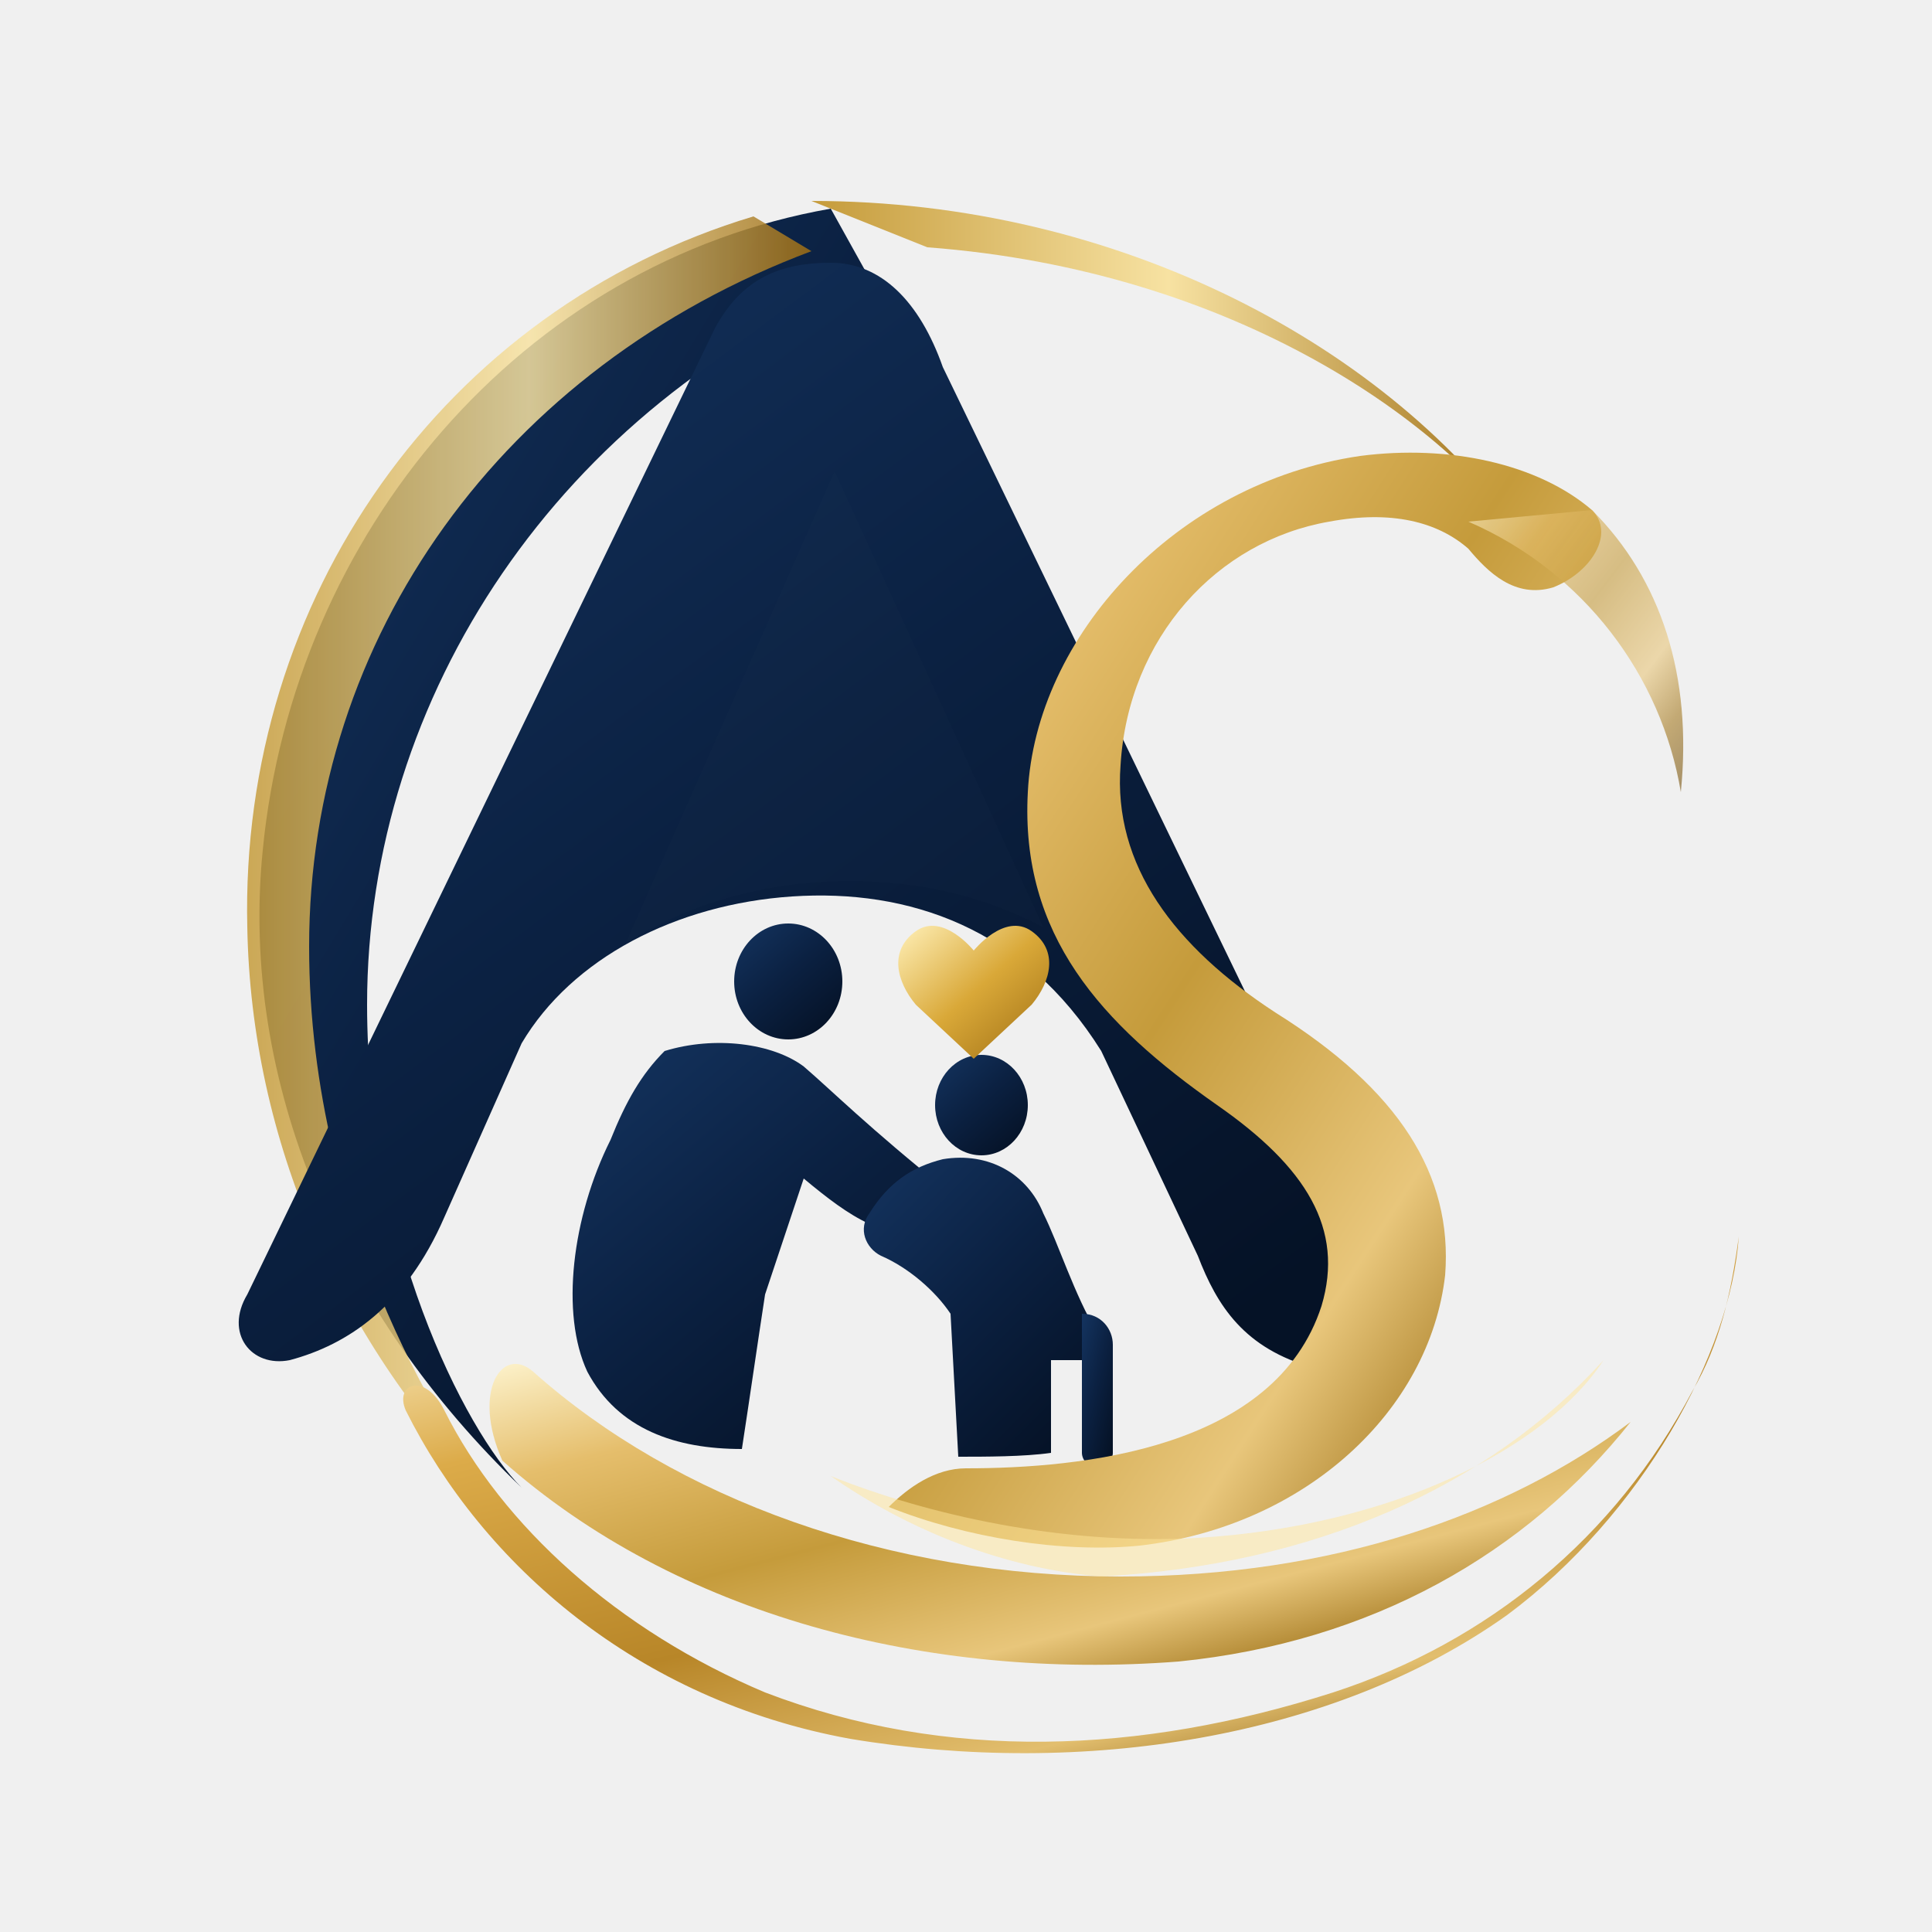
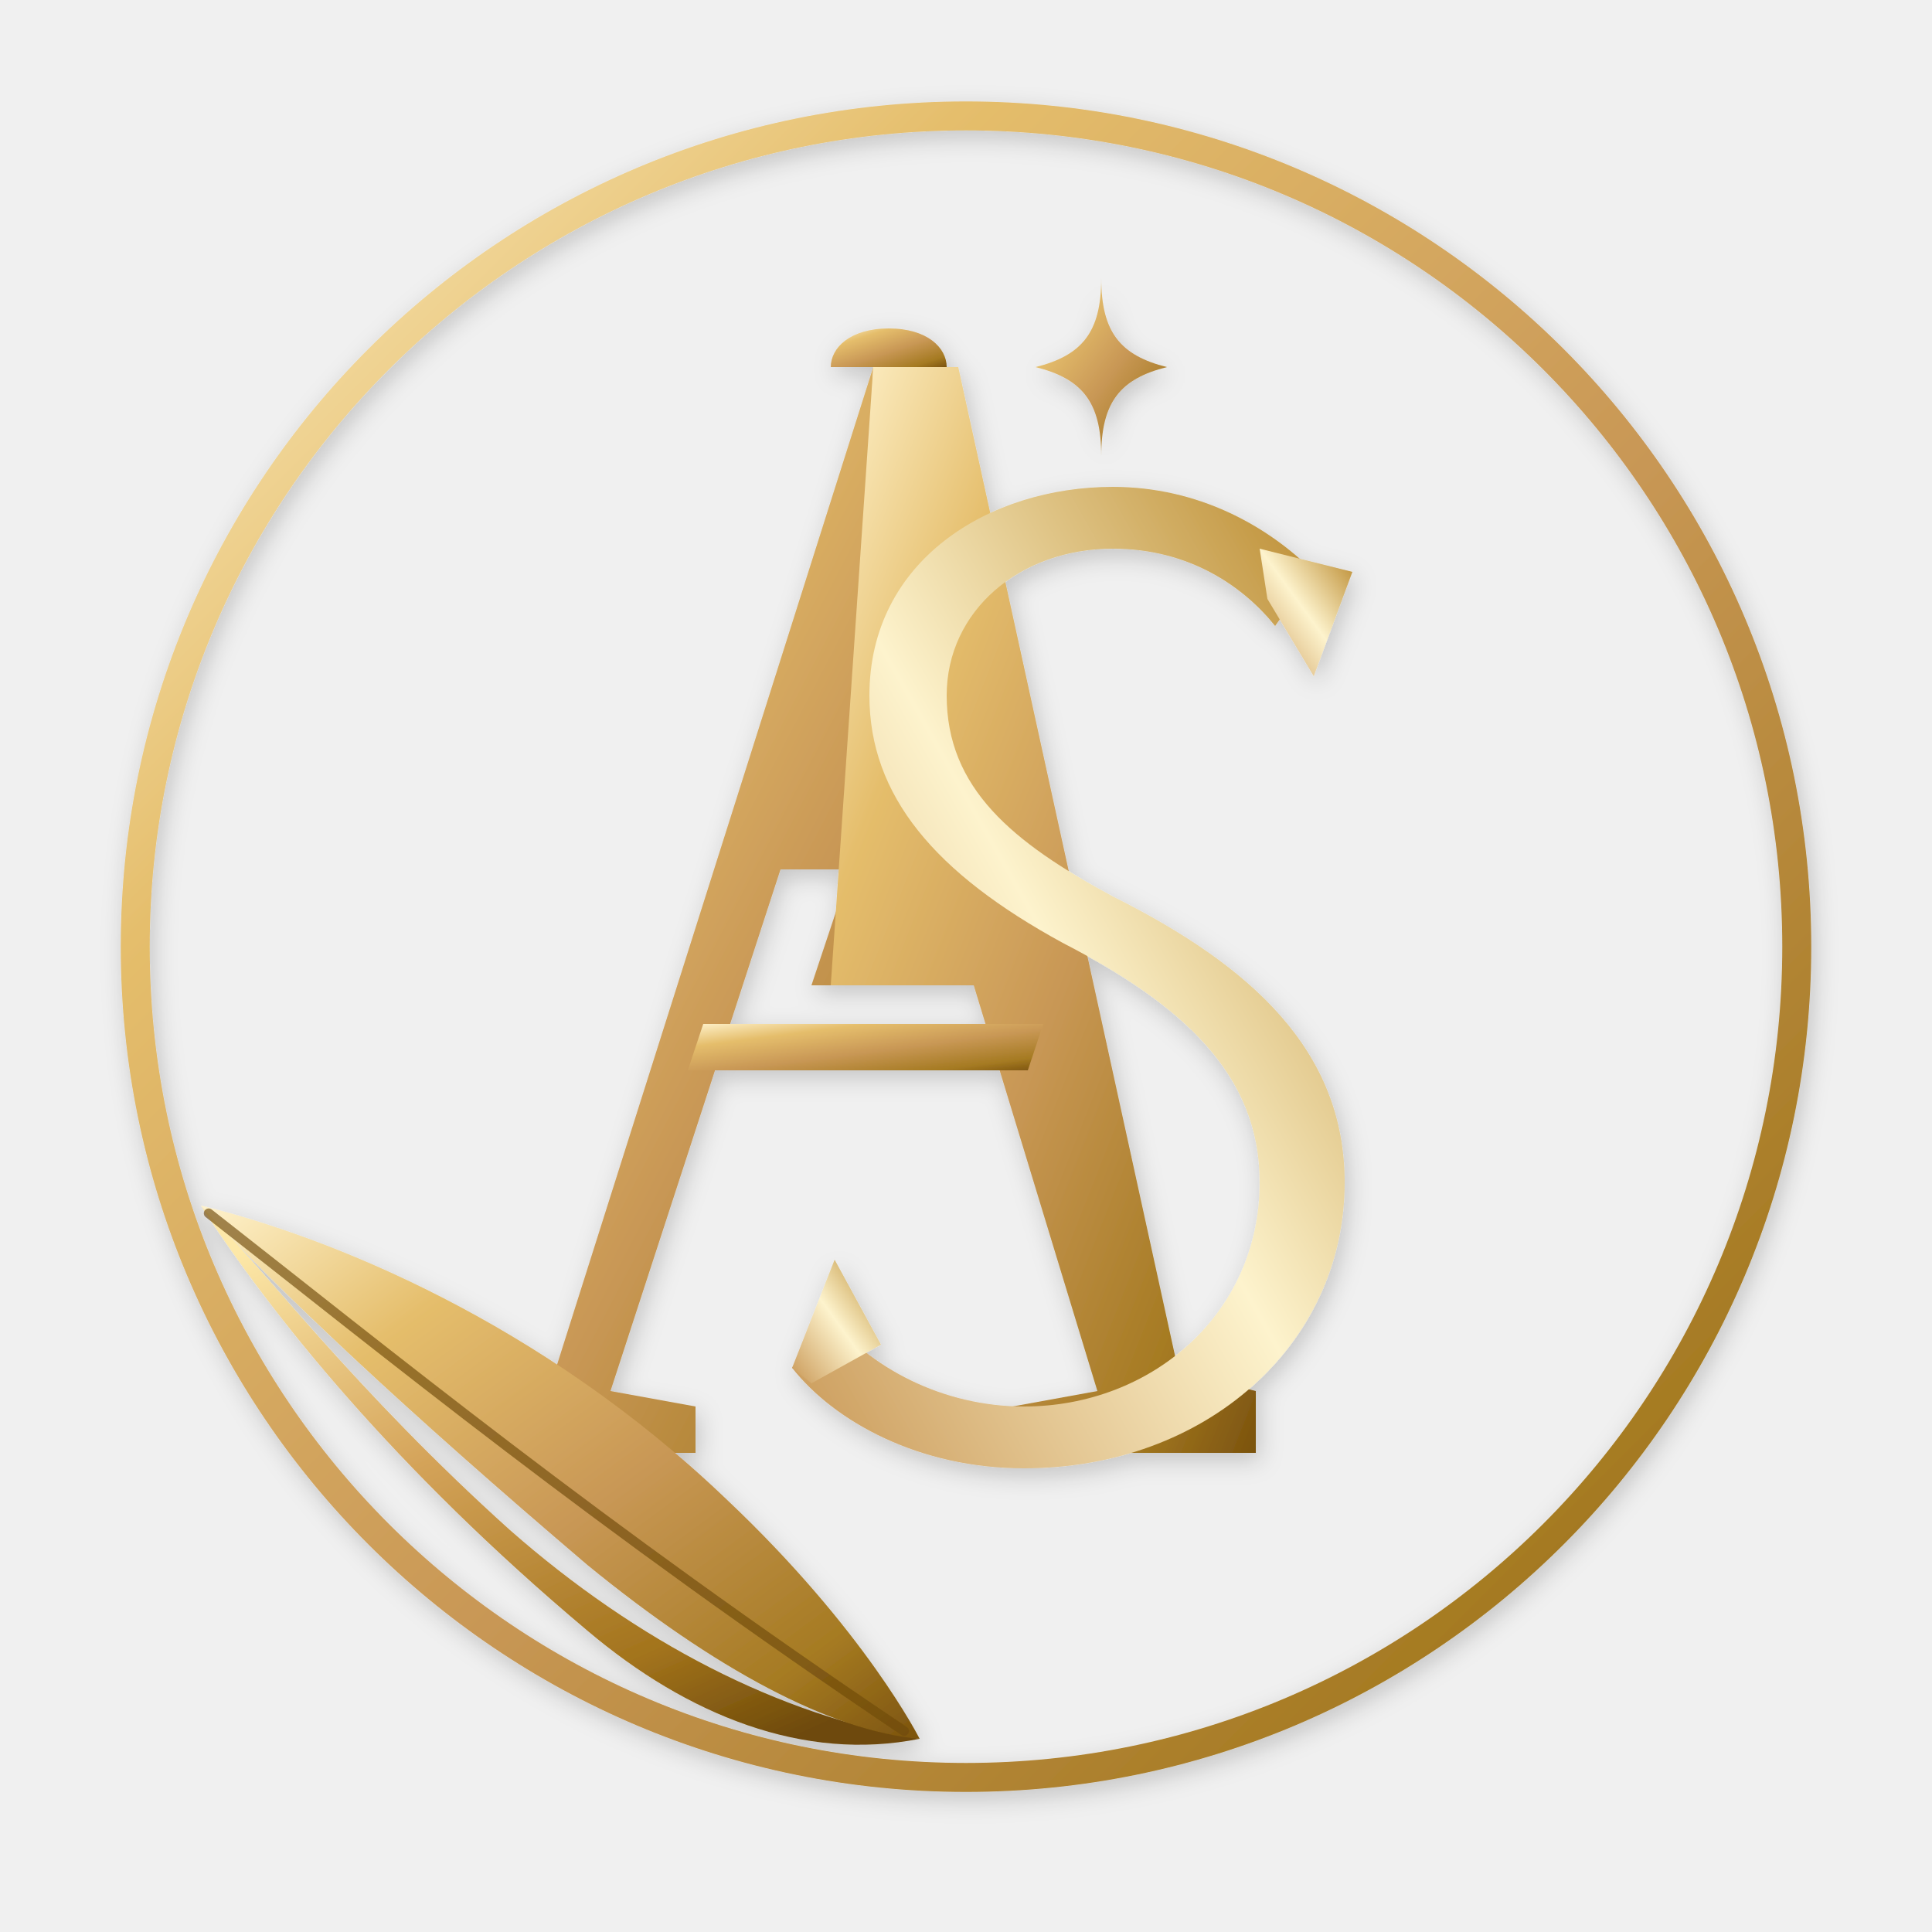
<svg xmlns="http://www.w3.org/2000/svg" viewBox="0 0 500 500" width="100%" height="100%">
  <defs>
-     <linearGradient id="goldMetallic" x1="0%" y1="0%" x2="100%" y2="100%">
-       <stop offset="0%" stop-color="#FDF3CD" />
-       <stop offset="20%" stop-color="#E5BE6C" />
-       <stop offset="45%" stop-color="#C59B3B" />
-       <stop offset="70%" stop-color="#E8C67B" />
+     <linearGradient id="asGoldGrad" x1="0%" y1="0%" x2="100%" y2="100%">
+       <stop offset="0%" stop-color="#FFF3CD" />
+       <stop offset="25%" stop-color="#E5BE6C" />
+       <stop offset="55%" stop-color="#C99856" />
      <stop offset="85%" stop-color="#A57A22" />
-       <stop offset="100%" stop-color="#734F0C" />
+       <stop offset="100%" stop-color="#7B530E" />
    </linearGradient>
-     <linearGradient id="goldHand" x1="20%" y1="0%" x2="80%" y2="100%">
-       <stop offset="0%" stop-color="#FDF1CA" />
-       <stop offset="25%" stop-color="#DCAB49" />
-       <stop offset="60%" stop-color="#B88628" />
-       <stop offset="85%" stop-color="#E2BE6E" />
-       <stop offset="100%" stop-color="#845A0E" />
+     <linearGradient id="asGoldSoft" x1="0%" y1="100%" x2="100%" y2="0%">
+       <stop offset="0%" stop-color="#C99856" />
+       <stop offset="50%" stop-color="#FDF3CD" />
+       <stop offset="100%" stop-color="#B88628" />
    </linearGradient>
-     <linearGradient id="navyRoyal" x1="0%" y1="0%" x2="80%" y2="100%">
-       <stop offset="0%" stop-color="#143460" />
-       <stop offset="50%" stop-color="#0B2142" />
-       <stop offset="100%" stop-color="#051226" />
+     <linearGradient id="asLeafGrad" x1="20%" y1="0%" x2="80%" y2="100%">
+       <stop offset="0%" stop-color="#FDE8A8" />
+       <stop offset="40%" stop-color="#D4A359" />
+       <stop offset="80%" stop-color="#A2731C" />
+       <stop offset="100%" stop-color="#6E4A0A" />
    </linearGradient>
-     <linearGradient id="heartGold" x1="0%" y1="0%" x2="100%" y2="100%">
-       <stop offset="0%" stop-color="#FFF0B8" />
-       <stop offset="50%" stop-color="#D9A838" />
-       <stop offset="100%" stop-color="#9E6E14" />
-     </linearGradient>
-     <linearGradient id="goldArc" x1="0%" y1="50%" x2="100%" y2="50%">
-       <stop offset="0%" stop-color="#C59B3B" />
-       <stop offset="50%" stop-color="#F7E2A2" />
-       <stop offset="100%" stop-color="#9E6E14" />
-     </linearGradient>
+     <filter id="asDropShadow" x="-10%" y="-10%" width="130%" height="130%">
+       <feDropShadow dx="1" dy="2" stdDeviation="3" flood-color="#000000" flood-opacity="0.18" />
+     </filter>
  </defs>
-   <path d="M 215 54 C 135 68 76 138 68 220 C 62 280 88 340 135 385 C 120 370 95 320 95 260 C 95 180 145 105 225 72 Z" fill="url(#navyRoyal)" />
-   <path d="M 195 56 C 115 80 62 155 64 240 C 65 295 88 348 128 388 C 118 375 80 320 80 245 C 80 165 130 95 210 65 Z" fill="url(#goldArc)" opacity="0.85" />
-   <path d="M 210 52 C 290 52 360 90 395 140 C 375 110 320 70 240 64 Z" fill="url(#goldArc)" />
-   <path d="M 215 68 C 228 68 238 78 244 95 L 365 345 C 368 352 355 358 340 354 C 322 349 315 338 310 325 L 285 272 C 265 240 235 230 205 232 C 175 234 148 248 135 270 L 115 315 C 105 338 90 348 75 352 C 65 354 58 345 64 335 L 185 85 C 192 72 202 68 215 68 Z" fill="url(#navyRoyal)" />
-   <path d="M 216 122 L 270 240 C 255 232 238 228 220 228 C 198 228 178 234 162 244 Z" fill="#FFFFFF" opacity="0.01" />
-   <ellipse cx="204" cy="254" rx="14" ry="15" fill="url(#navyRoyal)" />
-   <path d="M 172 272 C 185 268 200 270 208 276 C 215 282 225 292 245 308 C 250 312 248 316 242 318 C 230 322 220 315 208 305 L 198 335 C 196 348 194 362 192 375 C 175 375 160 370 152 355 C 145 340 148 315 158 295 C 162 285 166 278 172 272 Z" fill="url(#navyRoyal)" />
-   <ellipse cx="254" cy="286" rx="12" ry="13" fill="url(#navyRoyal)" />
-   <path d="M 244 300 C 256 298 266 304 270 314 C 274 322 278 335 284 345 C 286 348 284 352 280 352 L 272 352 L 272 376 C 265 377 255 377 248 377 L 246 340 C 242 334 235 328 228 325 C 224 323 222 318 225 314 C 230 306 236 302 244 300 Z" fill="url(#navyRoyal)" />
-   <path d="M 280 340 C 285 340 288 344 288 348 L 288 376 C 288 378 286 380 284 380 C 282 380 280 378 280 376 L 280 348 Z" fill="url(#navyRoyal)" />
-   <path d="M 252 246 C 252 246 244 236 237 241 C 230 246 232 254 237 260 L 252 274 L 267 260 C 272 254 274 246 267 241 C 260 236 252 246 252 246 Z" fill="url(#heartGold)" />
-   <path d="M 380 142 C 372 135 360 132 344 135 C 315 140 292 165 290 198 C 288 224 304 245 330 262 C 362 282 376 304 374 330 C 370 365 338 395 295 400 C 275 402 250 398 230 390 C 235 385 242 380 250 380 C 280 380 330 375 342 338 C 348 318 338 302 315 286 C 285 265 264 242 266 205 C 268 165 304 125 352 118 C 375 115 398 120 412 132 C 418 138 412 148 402 152 C 392 155 385 148 380 142 Z" fill="url(#goldMetallic)" />
-   <path d="M 412 132 C 430 150 438 175 435 205 C 430 175 410 148 380 135 Z" fill="url(#goldMetallic)" opacity="0.6" />
-   <path d="M 115 365 C 130 395 160 422 198 438 C 245 456 295 454 345 438 C 385 425 418 398 438 360 C 445 348 448 335 450 320 C 448 350 425 392 390 418 C 345 450 280 460 220 450 C 165 440 125 405 105 365 C 102 358 110 355 115 365 Z" fill="url(#goldHand)" />
-   <path d="M 130 378 C 175 418 240 435 305 430 C 355 425 395 402 422 368 C 390 392 345 408 290 408 C 230 408 175 388 138 355 C 130 348 122 360 130 378 Z" fill="url(#goldMetallic)" />
-   <path d="M 285 408 C 340 405 385 385 415 352 C 400 375 360 395 310 398 C 275 400 240 392 215 382 C 235 396 260 406 285 408 Z" fill="#FFE599" opacity="0.5" />
+   <g filter="url(#asDropShadow)">
+     <circle cx="250" cy="245" r="215" fill="none" stroke="url(#asGoldGrad)" stroke-width="7.5" stroke-linecap="round" />
+     <path d="M 285 72               C 285 86 280 92 268 95               C 280 98 285 104 285 118               C 285 104 290 98 302 95               C 290 92 285 86 285 72 Z" fill="url(#asGoldGrad)" />
+     <g fill="url(#asGoldGrad)">
+       <path d="M 226 95 L 142 360 L 120 364 L 120 376 L 180 376 L 180 364 L 158 360 L 202 225 L 255 225 L 265 255 L 210 255 L 220 225 L 226 95 Z" />
+       <path d="M 226 95 L 248 95 L 305 355 L 325 360 L 325 376 L 262 376 L 262 364 L 284 360 L 252 255 L 215 255 L 226 95 Z" />
+       <path d="M 182 265 L 270 265 L 266 277 L 178 277 Z" />
+       <path d="M 215 95 C 215 90 220 85 230 85 C 240 85 245 90 245 95 Z" />
+     </g>
+     <g fill="url(#asGoldSoft)">
+       <path d="M 330 162                 C 322 152 308 142 288 142                 C 264 142 245 158 245 180                 C 245 204 262 218 288 232                 C 324 250 348 272 348 306                 C 348 348 312 380 265 380                 C 238 380 216 368 205 354                 L 214 340                 C 225 354 244 364 265 364                 C 298 364 326 340 326 306                 C 326 278 306 260 275 244                 C 242 226 225 206 225 180                 C 225 145 256 126 288 126                 C 310 126 328 136 340 148 Z" />
+       <path d="M 326 142 L 350 148 L 340 175 L 328 155 Z" />
+       <path d="M 205 354 L 216 326 L 228 348 L 210 358 Z" />
+     </g>
+     <g transform="translate(0, 0)">
+       <path d="M 52 312                 C 70 340 102 380 152 422                 C 178 444 208 456 238 450                 C 202 444 165 425 132 396                 C 92 360 68 328 52 312 Z" fill="url(#asLeafGrad)" />
+       <path d="M 52 312                 C 85 320 140 342 188 388                 C 224 422 238 450 238 450                 C 215 448 185 432 152 405                 C 105 365 72 334 52 312 Z" fill="url(#asGoldGrad)" />
+       <path d="M 54 314                 C 100 350 155 395 234 448" fill="none" stroke="#6E4A0A" stroke-width="2.5" stroke-linecap="round" opacity="0.65" />
+     </g>
+   </g>
</svg>
